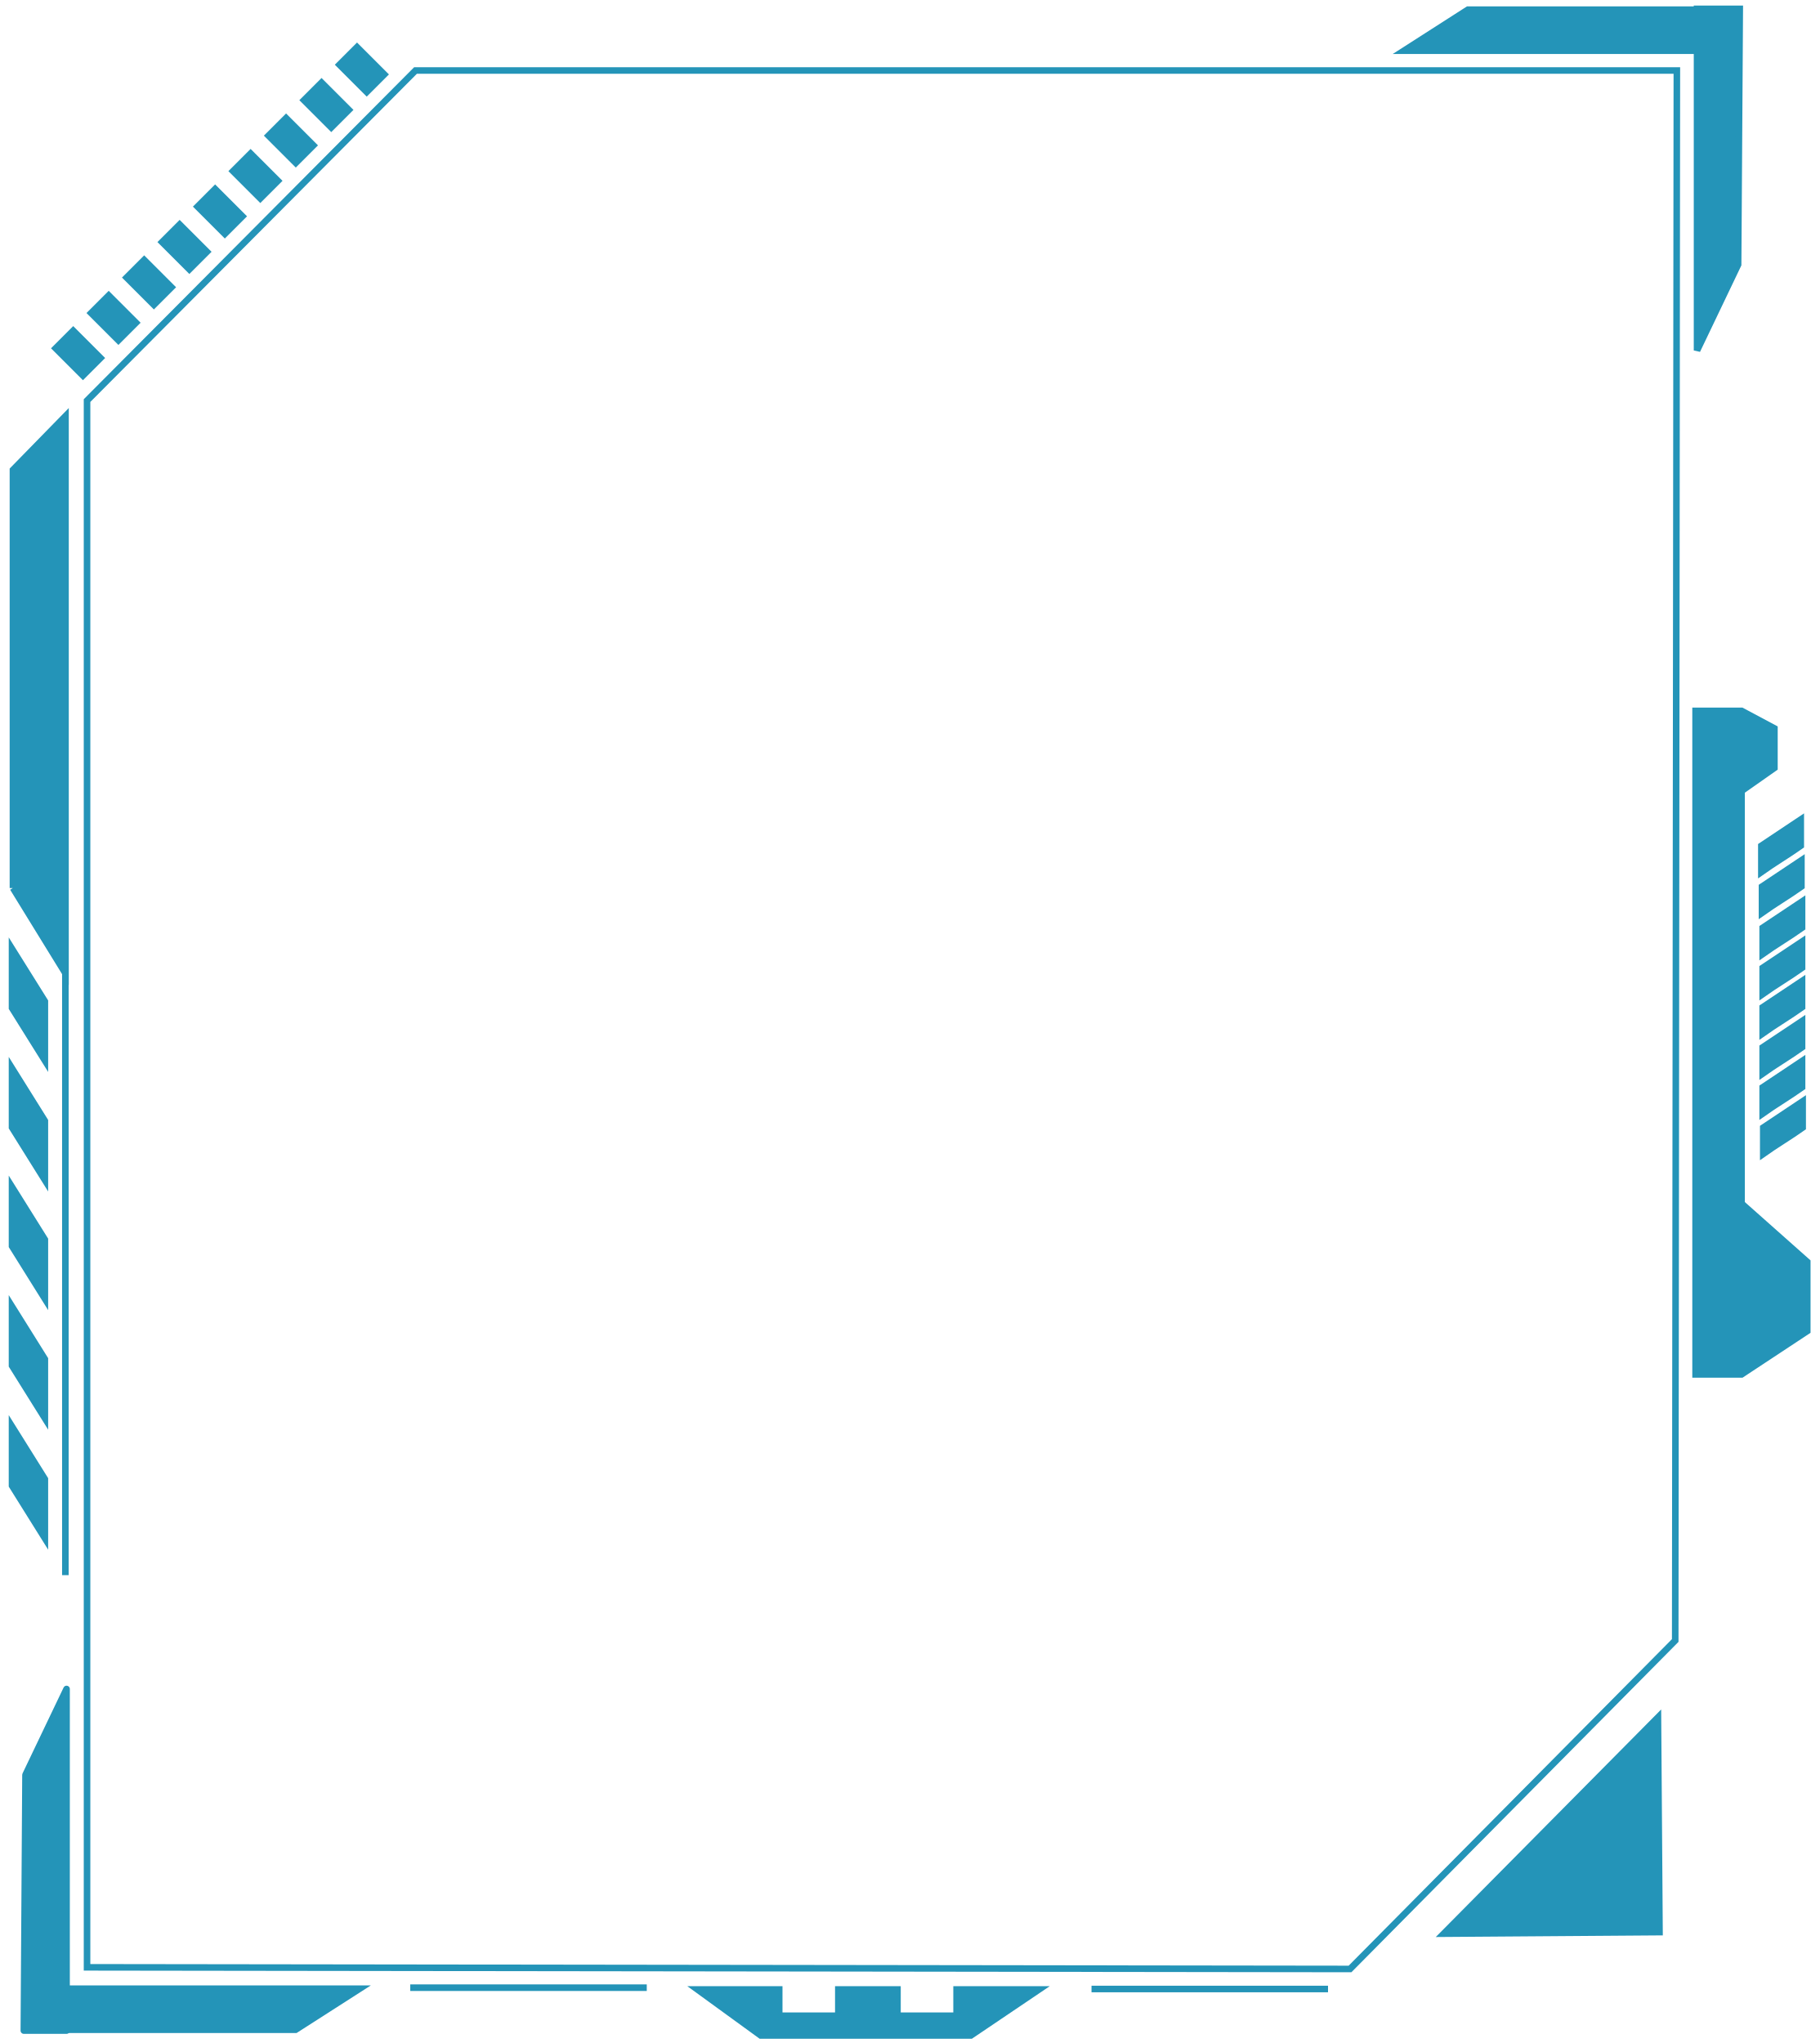
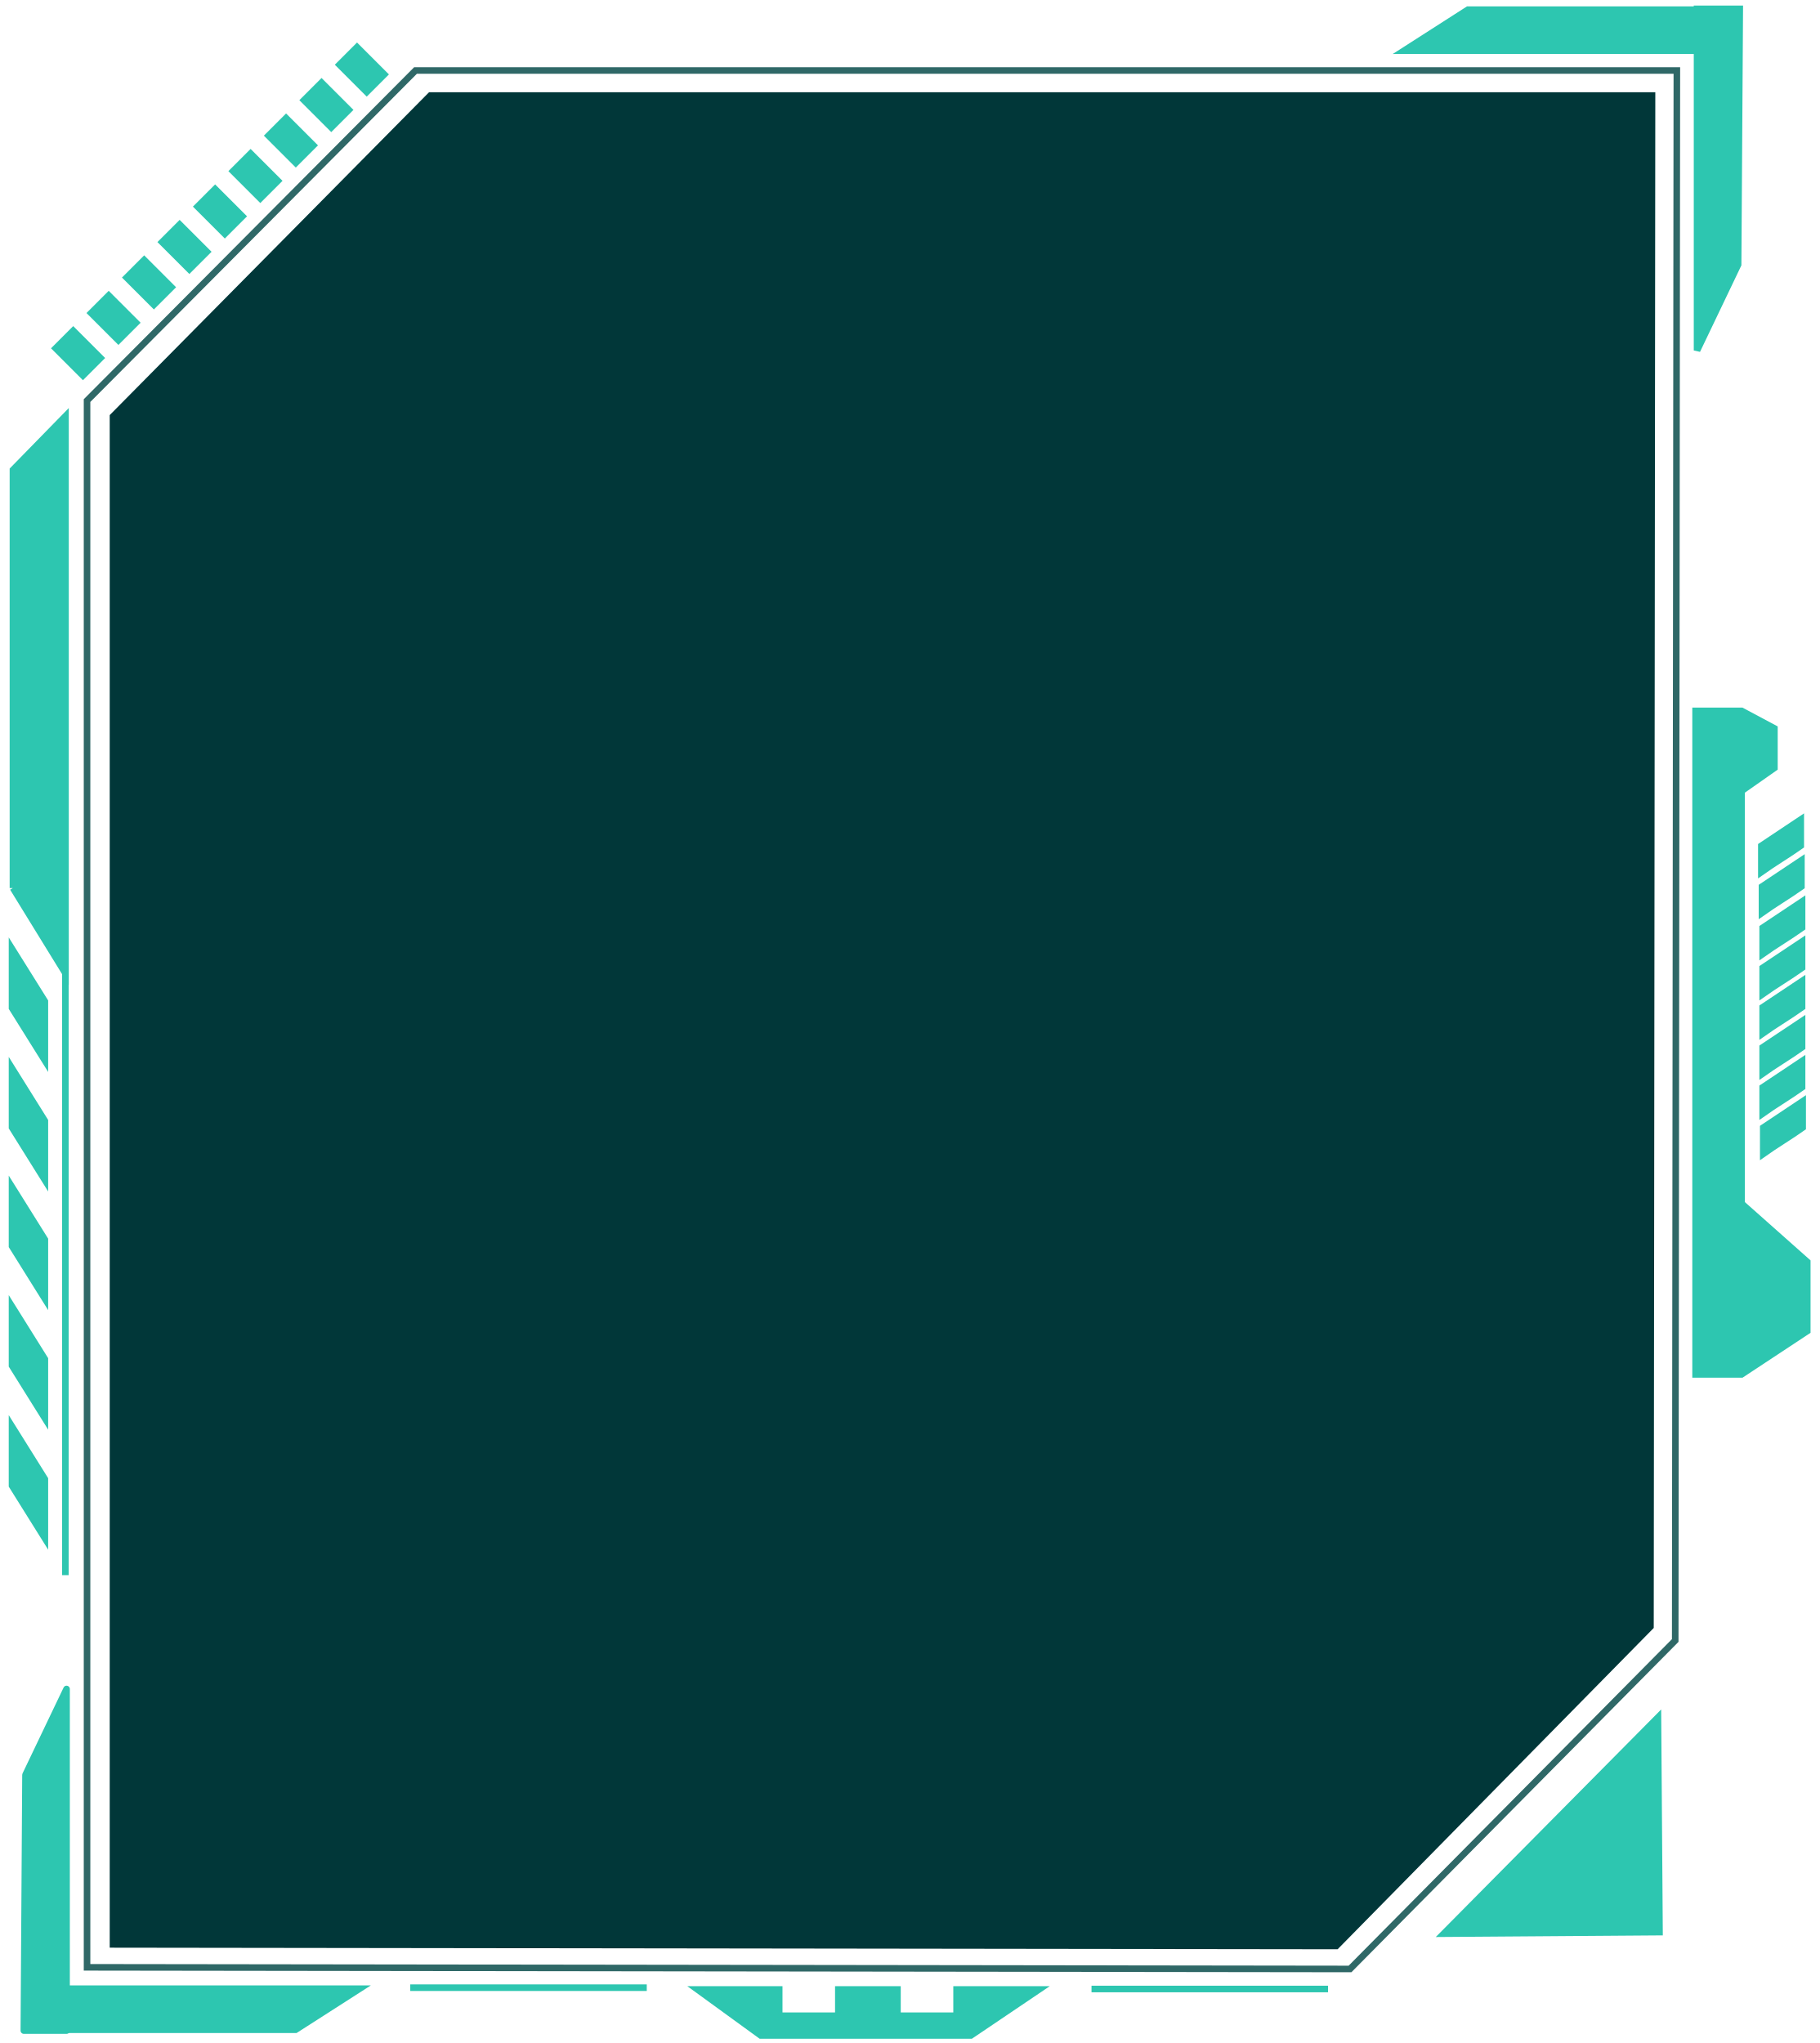
<svg xmlns="http://www.w3.org/2000/svg" width="277" height="311">
  <style>
  *{
-     stroke:#2494b8;
-     fill:#2494b8;
+     stroke:#2dc6b0;
+     fill:#2dc6b0;
  }
+   #svg_16{
+     stroke:#2f6867;
+   }
+   #svg_28{
+     fill:#013739;
+     stroke:none;
+   }
+ 
 </style>
  <g class="layer">
    <path d="m255.25,10.73l-192,0l-50,50.25l0,238.5l192.25,0.25l49.5,-50l0.25,-239z" fill="#30bba6" fill-opacity="0" id="svg_16" stroke="#30bba6" />
    <g id="svg_41">
      <path d="m10.25,302.73l44.5,0l-9.75,6.25l-34.75,0l0,-6.25z" fill="#30bba6" id="svg_34" stroke="#30bba6" />
      <path d="m10.13,309.11l0,-52l-6.25,13.07l-0.25,38.93l6.5,0z" fill="#30bba6" id="svg_40" stroke="#30bba6" stroke-linejoin="round" />
    </g>
    <path d="m147.79,309.85l-32,0l-9.63,-7l12.45,0l0,4l9,0l0,-4l9,0l0,4l9,0l0,-4l12.55,0l-10.37,7z" fill="#30bba6" id="svg_46" stroke="#30bba6" />
    <line fill="none" id="svg_50" stroke="#30bba6" x1="166.15" x2="202.15" y1="302.78" y2="302.78" />
    <g id="svg_52" transform="matrix(-1 1.22465e-16 -1.22465e-16 -1 789.404 231.228)">
      <path d="m531.2,223.51l44.5,0l-9.75,6.25l-34.75,0l0,-6.25z" fill="#30bba6" id="svg_53" stroke="#30bba6" />
      <path d="m531.08,229.88l0,-52l-6.25,13.07l-0.25,38.93l6.5,0z" fill="#30bba6" id="svg_54" stroke="#30bba6" />
    </g>
    <path d="m258.1,108.22l0,101l7,0l10,-6.6l0,-10.53l-10,-8.88l0,-62.8l5,-3.51l0,-6.02l-5,-2.67l-7,0l0,0.01z" fill="#30bba6" id="svg_56" stroke="#30bba6" />
    <rect fill="#30bba6" height="3.78" id="svg_1" stroke="#30bba6" transform="rotate(45 11.885 53.76)" width="5.87" x="8.95" y="51.87" />
    <rect fill="#30bba6" height="3.78" id="svg_2" stroke="#30bba6" transform="rotate(45 17.285 48.39)" width="5.87" x="14.35" y="46.5" />
    <rect fill="#30bba6" height="3.78" id="svg_4" stroke="#30bba6" transform="rotate(45 22.685 42.99)" width="5.87" x="19.75" y="41.1" />
    <rect fill="#30bba6" height="3.78" id="svg_5" stroke="#30bba6" transform="rotate(45 28.085 37.59)" width="5.87" x="25.15" y="35.7" />
    <rect fill="#30bba6" height="3.78" id="svg_6" stroke="#30bba6" transform="rotate(45 33.485 32.19)" width="5.87" x="30.55" y="30.3" />
    <rect fill="#30bba6" height="3.78" id="svg_7" stroke="#30bba6" transform="rotate(45 38.885 26.79)" width="5.87" x="35.95" y="24.9" />
    <rect fill="#30bba6" height="3.78" id="svg_8" stroke="#30bba6" transform="rotate(45 44.285 21.39)" width="5.87" x="41.35" y="19.5" />
    <rect fill="#30bba6" height="3.78" id="svg_9" stroke="#30bba6" transform="rotate(45 49.685 15.99)" width="5.87" x="46.75" y="14.1" />
    <rect fill="#30bba6" height="3.78" id="svg_10" stroke="#30bba6" transform="rotate(45 55.085 10.59)" width="5.87" x="52.15" y="8.7" />
    <line fill="none" id="svg_13" stroke="#30bba6" x1="62.45" x2="98.45" y1="302.58" y2="302.58" />
    <path d="m1.97,135.19l0,-63.66l8,-8.19l0,84.84l-8,-13l0,0.01z" fill="#30bba6" id="svg_21" stroke="#30bba6" />
    <path d="m219.72,294.32l0,-32.85l32.69,32.85l-32.69,0z" fill="#30bba6" id="svg_17" stroke="#30bba6" transform="rotate(-90.4156 236.065 277.895)" />
    <line fill="none" id="svg_12" stroke="#30bba6" x1="9.95" x2="9.95" y1="147.23" y2="239.78" />
    <path d="m268.31,165.52l6,-4l0,4c-1.87,1.33 -4.13,2.67 -6,4l0,-4z" fill="#30bba6" id="svg_19" stroke="#30bba6" />
    <path d="m268.31,159.43l6,-4l0,4c-1.87,1.33 -4.13,2.67 -6,4l0,-4z" fill="#30bba6" id="svg_24" stroke="#30bba6" />
    <path d="m268.4,171.65l6,-4l0,4c-1.87,1.33 -4.13,2.67 -6,4l0,-4z" fill="#30bba6" id="svg_25" stroke="#30bba6" />
    <path d="m268.31,147.33l6,-4l0,4c-1.87,1.33 -4.13,2.67 -6,4l0,-4z" fill="#30bba6" id="svg_26" stroke="#30bba6" />
    <path d="m268.31,153.33l6,-4l0,4c-1.87,1.33 -4.13,2.67 -6,4l0,-4z" fill="#30bba6" id="svg_27" stroke="#30bba6" />
    <path d="m268.31,141.23l6,-4l0,4c-1.87,1.33 -4.13,2.67 -6,4l0,-4z" fill="#30bba6" id="svg_29" stroke="#30bba6" />
    <path d="m6.83,152.44l0,9l-5,-8l0,-9l5,8z" fill="#30bba6" id="svg_33" stroke="#30bba6" />
    <path d="m6.83,170.63l0,9l-5,-8l0,-9l5,8z" fill="#30bba6" id="svg_35" stroke="#30bba6" />
    <path d="m6.83,188.7l0,9l-5,-8l0,-9l5,8z" fill="#30bba6" id="svg_36" stroke="#30bba6" />
    <path d="m6.83,206.89l0,9l-5,-8l0,-9l5,8z" fill="#30bba6" id="svg_37" stroke="#30bba6" />
    <path d="m6.83,225.16l0,9l-5,-8l0,-9l5,8z" fill="#30bba6" id="svg_38" stroke="#30bba6" />
    <path d="m268.21,134.96l6,-4l0,4c-1.87,1.33 -4.13,2.67 -6,4l0,-4z" fill="#30bba6" id="svg_42" stroke="#30bba6" />
    <path d="m268.11,128.75l6,-4l0,4c-1.87,1.33 -4.13,2.67 -6,4l0,-4z" fill="#30bba6" id="svg_43" stroke="#30bba6" />
+     <path d="m251.98,14.04l-186.67,0l-48.61,49.15l0,233.3l186.91,0.24l48.12,-48.91l0.24,-233.79z" fill="#244d67" fill-opacity="1" id="svg_28" stroke="#2d6784" />
  </g>
</svg>
